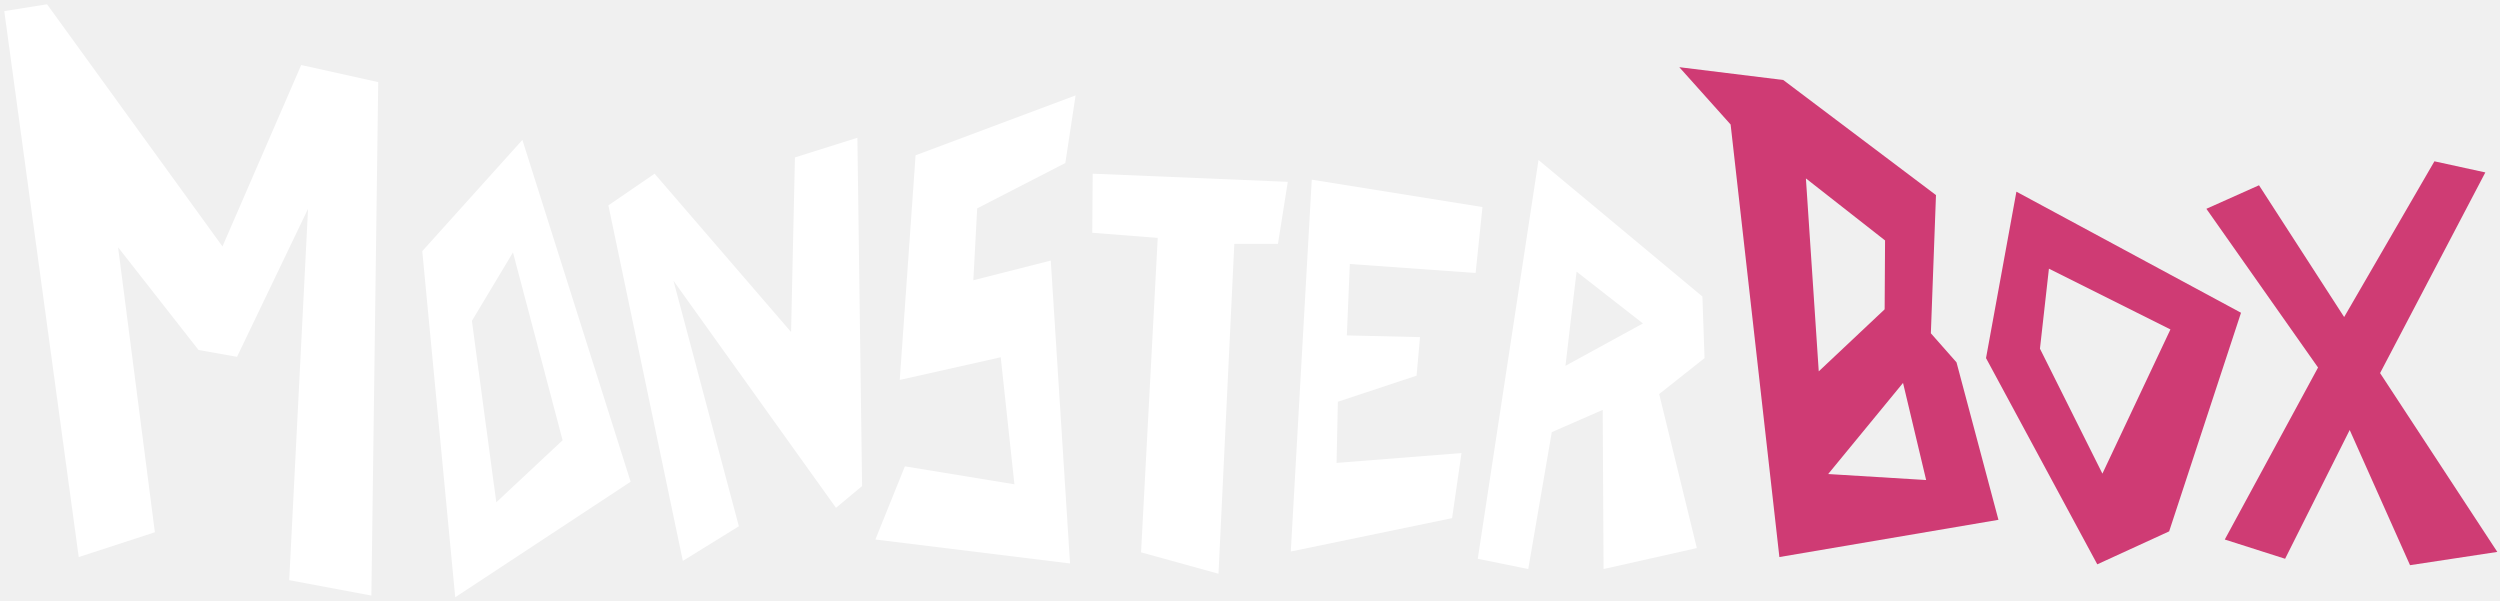
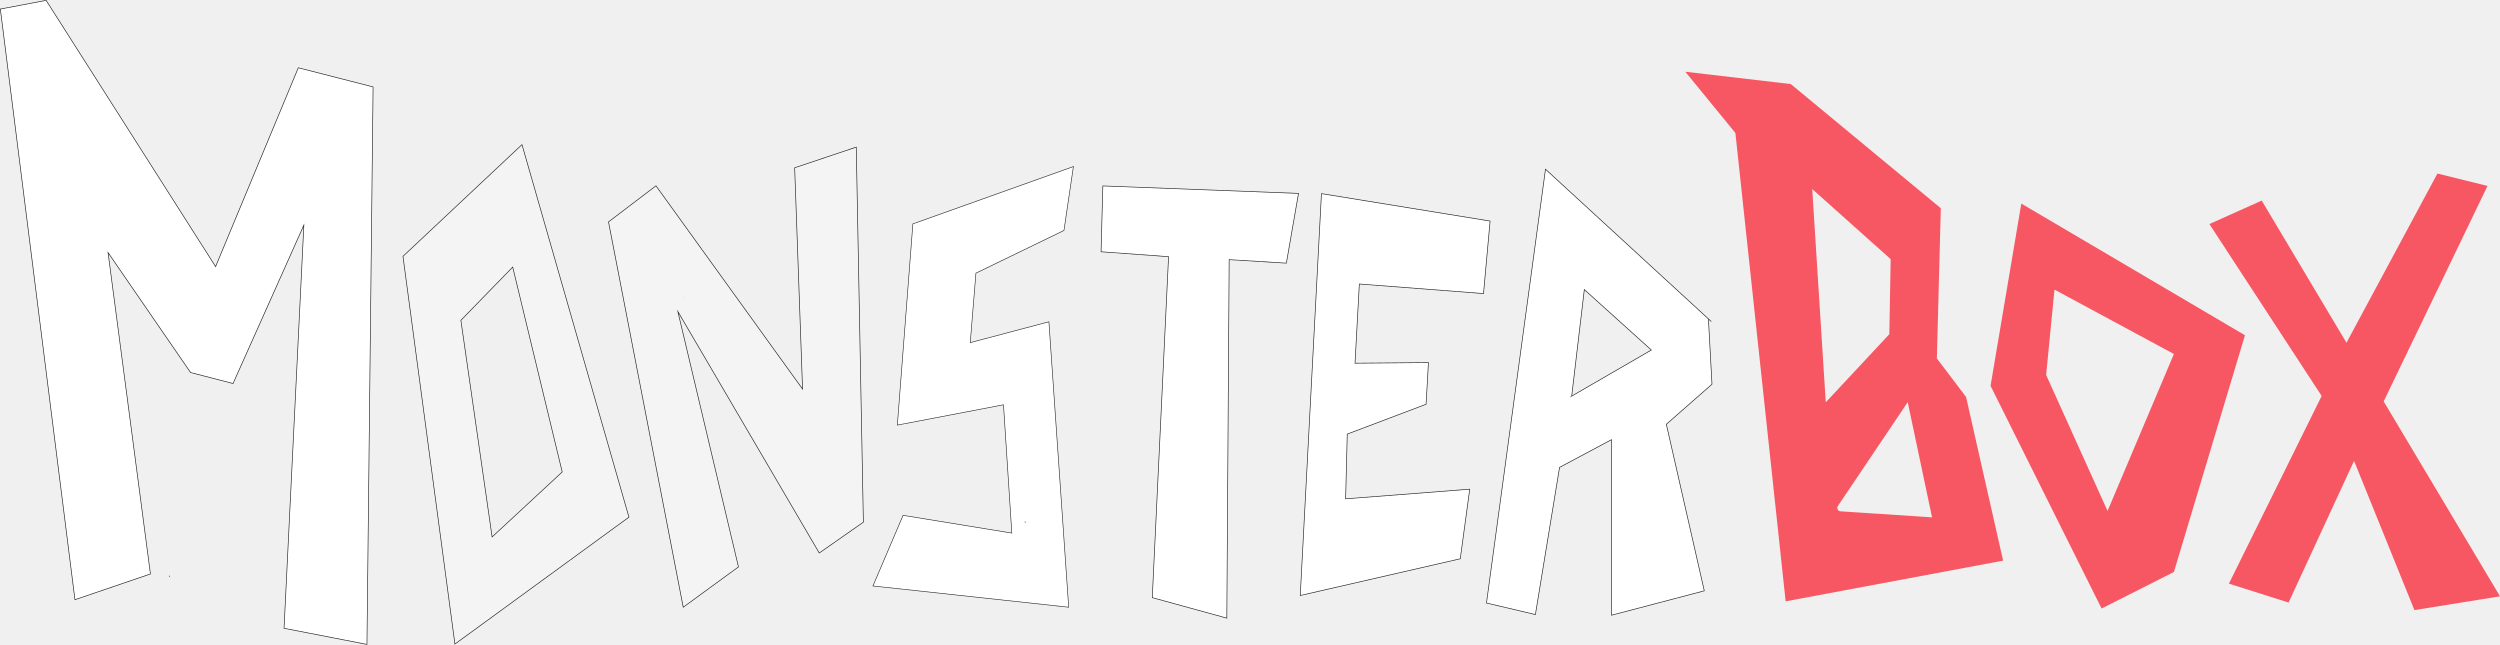
- <svg xmlns="http://www.w3.org/2000/svg" version="1.1" id="svg2" width="258.24" height="62.08" viewBox="0 0 258.24 62.08">
-   <defs id="defs6" />
-   <g id="g8">
-     <path style="opacity:1;fill:#ffffff;fill-opacity:1;stroke:none;stroke-opacity:1" d="M 0.442,1.149 8.132,57.541 15.998,54.978 12.198,25.544 20.506,36.151 24.484,36.858 31.82,21.567 29.875,59.927 38.361,61.518 39.068,8.485 31.113,6.718 22.981,25.456 4.861,0.442 Z" id="path3186" />
-     <path id="path4640" style="opacity:1;fill:#ffffff;fill-opacity:1;stroke:none;stroke-opacity:1" d="m 53.961,14.451 -10.342,11.49 3.404,35.754 18.119,-11.934 z m -0.973,11.623 5.127,19.402 -6.85,6.408 -2.52,-18.738 z" />
-     <path style="opacity:1;fill:#ffffff;fill-opacity:1;stroke:none;stroke-opacity:1" d="M 70.534,57.939 76.323,54.359 69.562,28.991 86.355,52.458 89.051,50.205 88.565,14.231 82.113,16.263 81.715,34.295 67.617,17.943 62.844,21.213 Z" id="path5370" />
-     <path style="opacity:1;fill:#ffffff;fill-opacity:1;stroke:none;stroke-opacity:1" d="m 93.471,48.172 -3.049,7.557 20.108,2.475 -1.989,-31.289 -7.999,2.033 0.398,-7.425 9.104,-4.685 1.061,-6.983 -16.529,6.187 -1.635,23.202 10.43,-2.342 1.414,13.126 z" id="path5372" />
-     <path style="opacity:1;fill:#ffffff;fill-opacity:1;stroke:none;stroke-opacity:1" d="m 117.866,57.055 7.999,2.21 1.635,-34.074 h 4.508 l 1.016,-6.408 -20.153,-0.84 -0.044,6.099 6.762,0.53 z" id="path5374" />
-     <path style="opacity:1;fill:#ffffff;fill-opacity:1;stroke:none;stroke-opacity:1" d="m 133.334,56.966 16.661,-3.447 0.972,-6.718 -12.905,1.016 0.133,-6.32 8.132,-2.696 0.354,-3.977 -7.557,-0.177 0.309,-7.38 12.993,0.928 0.707,-6.806 -17.633,-2.828 z" id="path5376" />
-     <path id="path5378" style="opacity:1;fill:#ffffff;fill-opacity:1;stroke:none;stroke-opacity:1" d="m 158.922,16.529 -6.275,41.188 5.215,1.061 2.432,-14.141 5.258,-2.299 0.09,16.439 9.633,-2.164 -3.889,-15.91 4.686,-3.713 -0.221,-6.363 z m 3.934,11.533 6.85,5.348 -7.998,4.375 c 0,-0.177 1.148,-9.723 1.148,-9.723 z" />
-     <path id="path5382" style="opacity:1;fill:#cf3b74;fill-opacity:1;stroke:none;stroke-opacity:1" d="m 173.463,6.939 5.303,5.922 5.037,44.68 22.629,-3.846 -4.332,-16.264 -2.65,-3.004 0.529,-14.275 -15.777,-11.889 z m 13.08,11.49 8.176,6.408 -0.043,7.115 -6.807,6.408 z m 10.033,21.125 2.387,10.031 -10.121,-0.619 z" />
-     <path id="path5388" style="opacity:1;fill:#cf3b74;fill-opacity:1;stroke:none;stroke-opacity:1" d="m 208.287,19.799 -3.139,17.191 11.492,21.303 7.424,-3.404 7.424,-22.582 z m 3.359,7.955 12.551,6.275 -7.027,14.895 -6.451,-12.906 z" />
-     <path style="opacity:1;fill:#cf3c74;fill-opacity:1;stroke:none;stroke-opacity:1" d="m 248.946,58.381 9.016,-1.37 -12.109,-18.473 10.872,-20.727 -5.259,-1.149 -9.325,16.087 -8.795,-13.612 -5.436,2.431 11.535,16.396 -9.634,17.766 6.231,1.989 6.673,-13.302 z" id="path5394" />
+ <svg xmlns="http://www.w3.org/2000/svg" id="Ebene_2" data-name="Ebene 2" viewBox="0 0 428.26 110.46">
+   <defs>
+     <style>
+       .cls-1 {
+         stroke-width: .11px;
+       }
+ 
+       .cls-1, .cls-2, .cls-3, .cls-4, .cls-5 {
+         stroke: #231f20;
+         stroke-miterlimit: 10;
+       }
+ 
+       .cls-1, .cls-4, .cls-5 {
+         fill: #fff;
+       }
+ 
+       .cls-6 {
+         fill: #f75663;
+       }
+ 
+       .cls-2 {
+         fill: none;
+       }
+ 
+       .cls-2, .cls-3, .cls-4 {
+         stroke-width: .11px;
+       }
+ 
+       .cls-3 {
+         fill: #f4f4f4;
+       }
+ 
+       .cls-5 {
+         stroke-width: .1px;
+       }
+     </style>
+   </defs>
+   <g id="Logo">
+     <line class="cls-2" x1="29.05" y1="98.81" x2="29.03" y2="98.62" />
+     <polygon class="cls-1" points="63.91 14.89 62.86 110.39 48.66 107.63 52.05 38.57 39.92 65.7 32.65 63.82 18.51 43.27 25.77 98.32 12.84 102.73 .06 1.55 7.9 .06 36.93 45.67 51.1 11.61 63.91 14.89" />
+     <path class="cls-3" d="m89.41,24.78l-20.38,19.13,8.9,66.42,29.81-21.74-18.32-63.81Zm-10.46,30.09l8.88-9.12,8.48,35.1-12.01,11.13-5.35-37.11Z" />
+     <polygon class="cls-3" points="140.34 94.73 116.12 53.37 126.5 97.11 117.04 104.02 104.24 38.01 112.37 31.83 137.48 66.65 136.13 28.74 146.68 25.2 147.9 89.45 140.34 94.73" />
+     <line class="cls-2" x1="117.11" y1="50.97" x2="117.11" y2="50.96" />
+     <line class="cls-2" x1="117.11" y1="50.97" x2="117.11" y2="50.96" />
+     <line class="cls-2" x1="158.58" y1="28.53" x2="158.57" y2="28.53" />
+     <polygon class="cls-5" points="179.68 55.12 183.07 104.02 149.54 100.38 154.7 88.28 173.33 91.32 171.9 69.34 153.72 72.82 156.38 38.35 183.88 28.53 182.26 39.48 167.18 46.79 166.21 58.69 179.68 55.12" />
+     <polyline class="cls-2" points="175.53 89.42 175.54 89.42 175.73 89.45" />
+     <line class="cls-2" x1="175.54" y1="89.42" x2="175.53" y2="89.42" />
+     <polygon class="cls-4" points="222.44 33.13 220.36 45.08 210.56 44.48 210.16 105.89 197.39 102.38 200.18 43.97 188.62 43.13 188.92 31.85 222.44 33.13" />
+     <polygon class="cls-4" points="232.86 48.65 232.12 62.22 244.7 62.11 244.29 69.25 230.79 74.36 230.51 85.45 251.77 83.8 250.15 95.72 222.74 102.01 226.37 33.17 255.26 37.87 254.13 50.29 232.86 48.65" />
+     <line class="cls-2" x1="293.15" y1="55.08" x2="292.66" y2="54.63" />
+     <path class="cls-4" d="m293.27,65.83l-.61-11.2-27.91-25.64-10.11,74.31,8.38,1.98,4.14-25.22,8.9-4.74v30.07l15.89-4.18-6.5-28.53,7.82-6.86Zm-24.03,2.02l2.16-18.24,11.48,10.35-13.65,7.9Z" />
+     <line class="cls-6" x1="343.19" y1="96.03" x2="343.13" y2="96.04" />
+     <path class="cls-6" d="m336.78,67.98l-4.99-6.58.68-25.73-25.7-21.27-18.07-2.11,8.58,10.49,8.61,80.23,37.25-6.97-6.35-28.06Zm-26.34-35.6l13.44,12.01-.23,12.86h0s-10.89,11.67-10.89,11.67l-2.32-36.53Zm4.42,54.26l11.94-17.75,4.17,19.74-15.69-1.04c-.46-.03-.71-.57-.42-.94Z" />
+     <path class="cls-6" d="m346.26,34.87l-5.27,31.23,19.02,38.14,12.39-6.26,12.17-40.55-38.32-22.56Zm14.77,52.66l-10.52-23.3,1.43-14.62,20.46,11.03-11.37,26.89Z" />
+     <polygon class="cls-6" points="408.33 68.76 428.26 102.15 413.6 104.51 403.26 78.95 392.04 103.22 381.82 99.98 397.71 67.83 378.48 38.38 387.44 34.36 401.96 58.71 417.54 29.73 426.12 31.85 408.33 68.76" />
  </g>
</svg>
